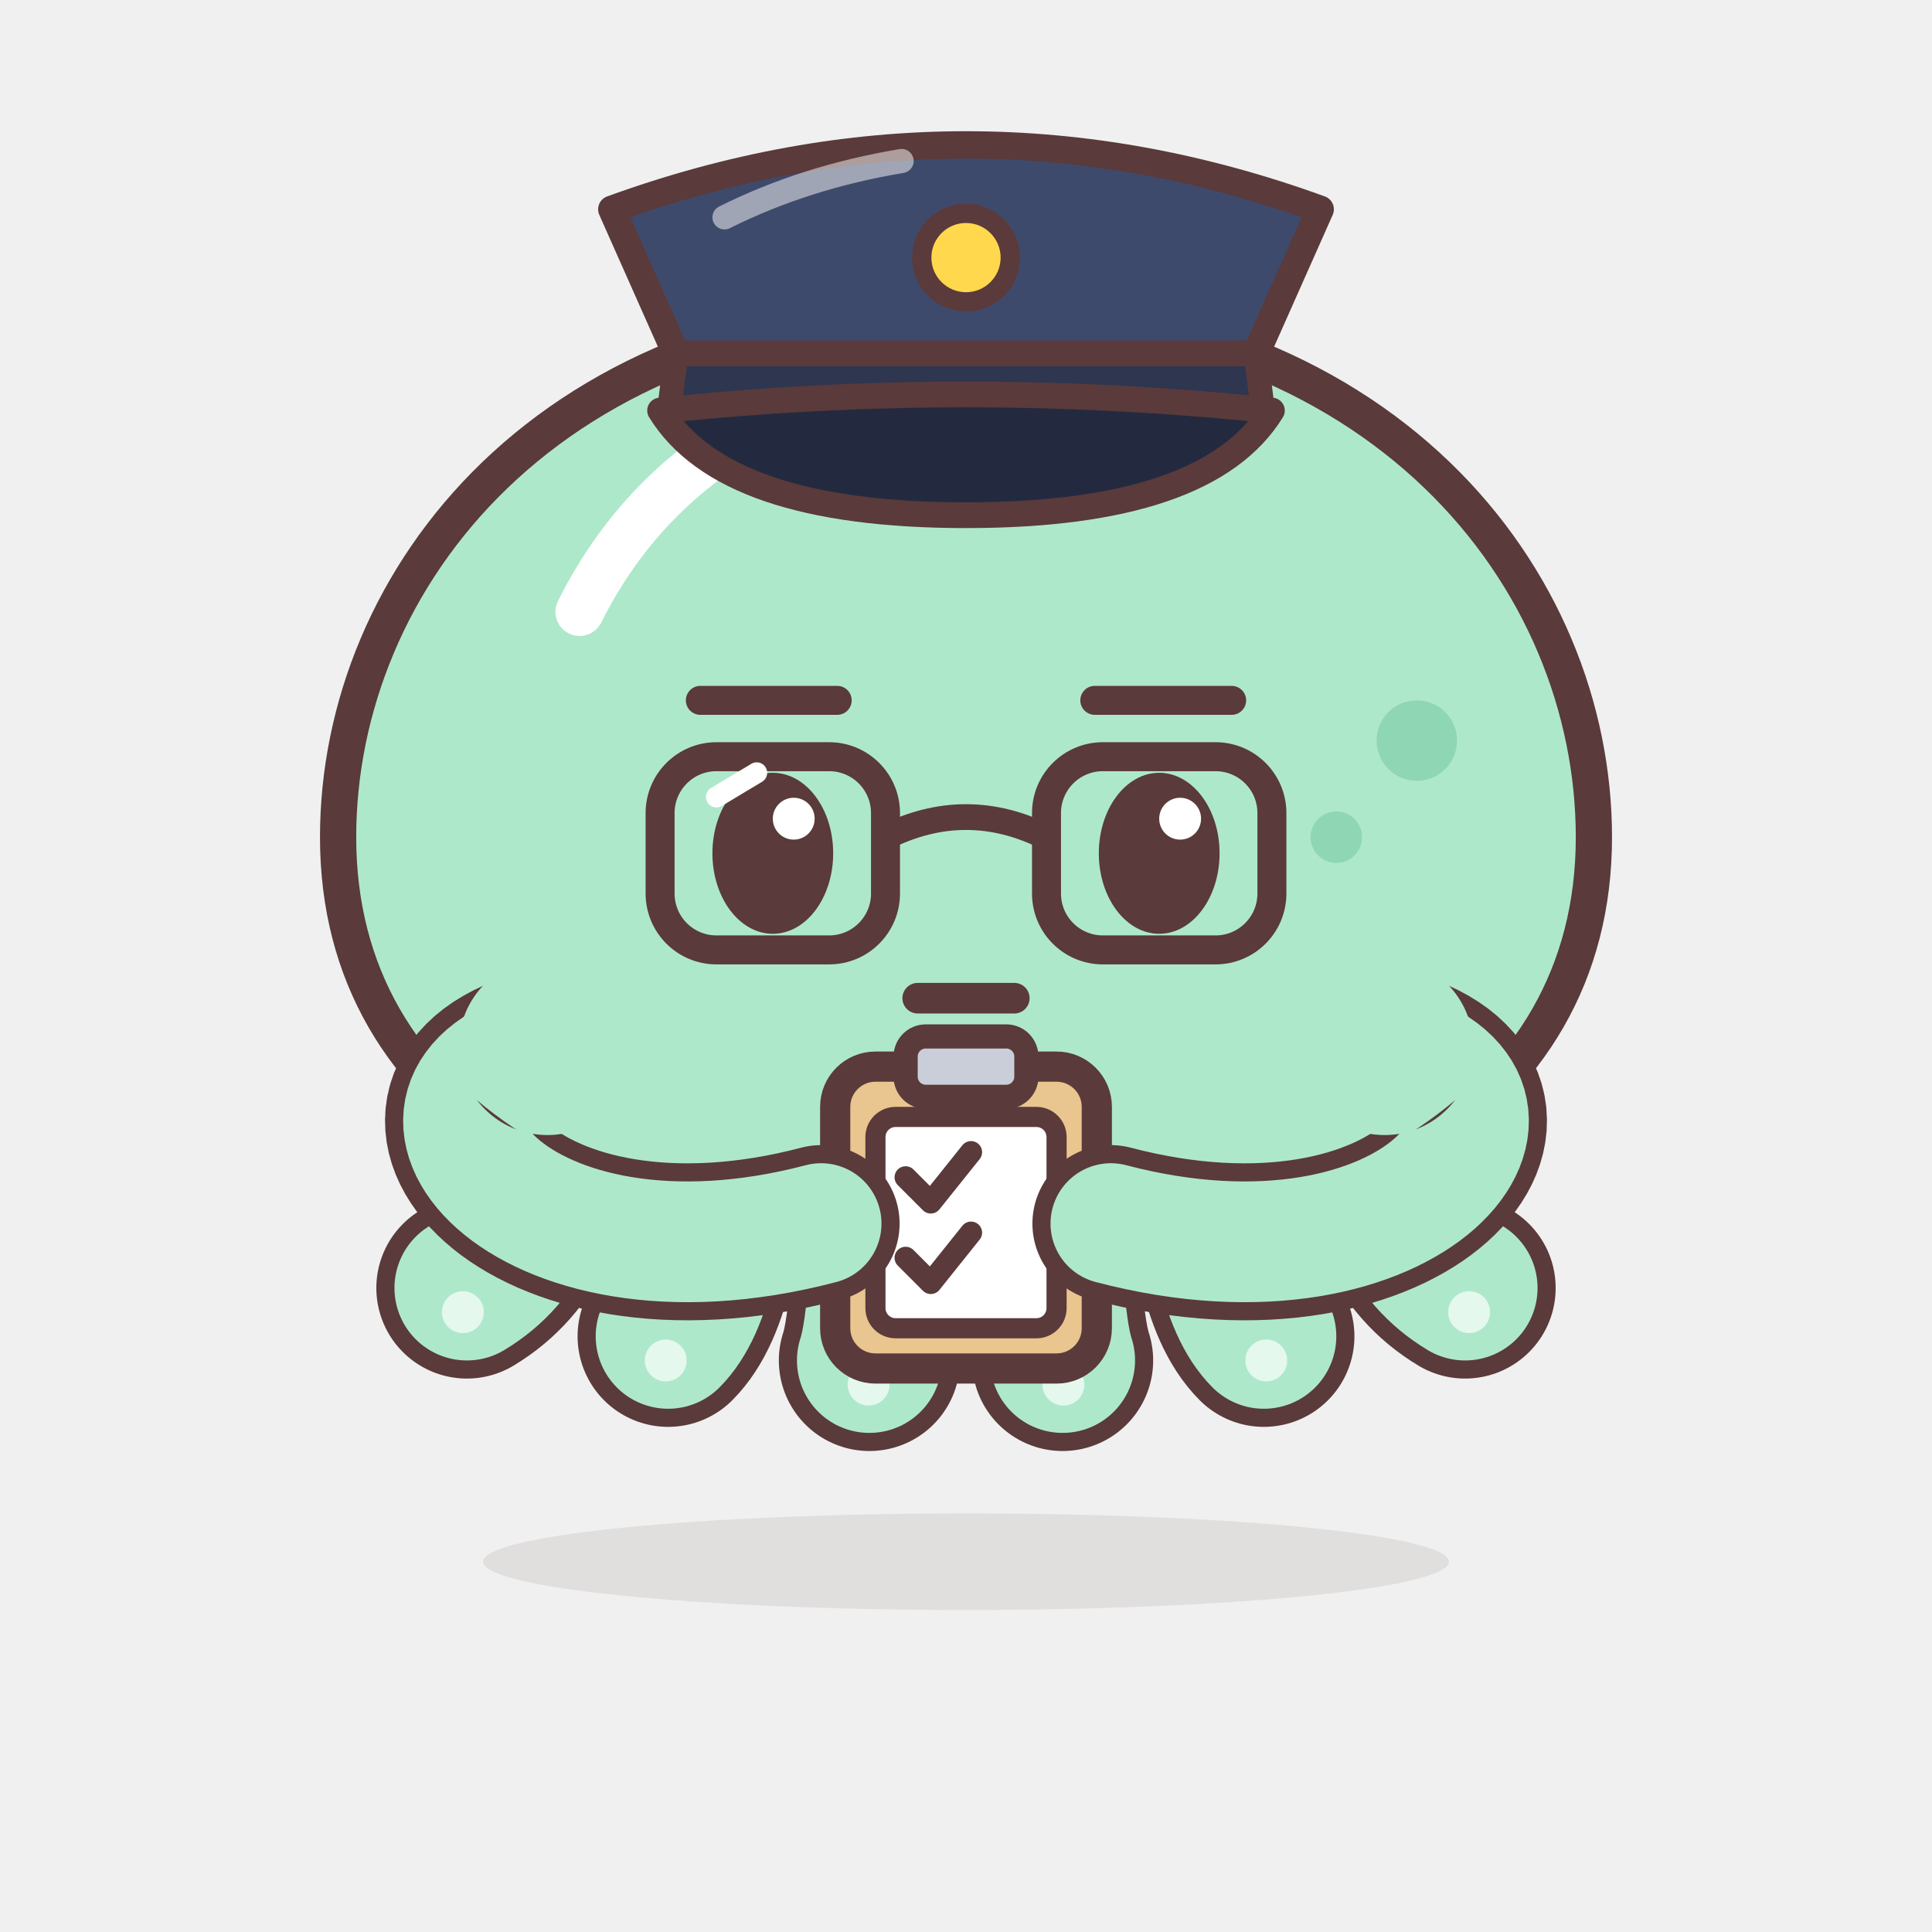
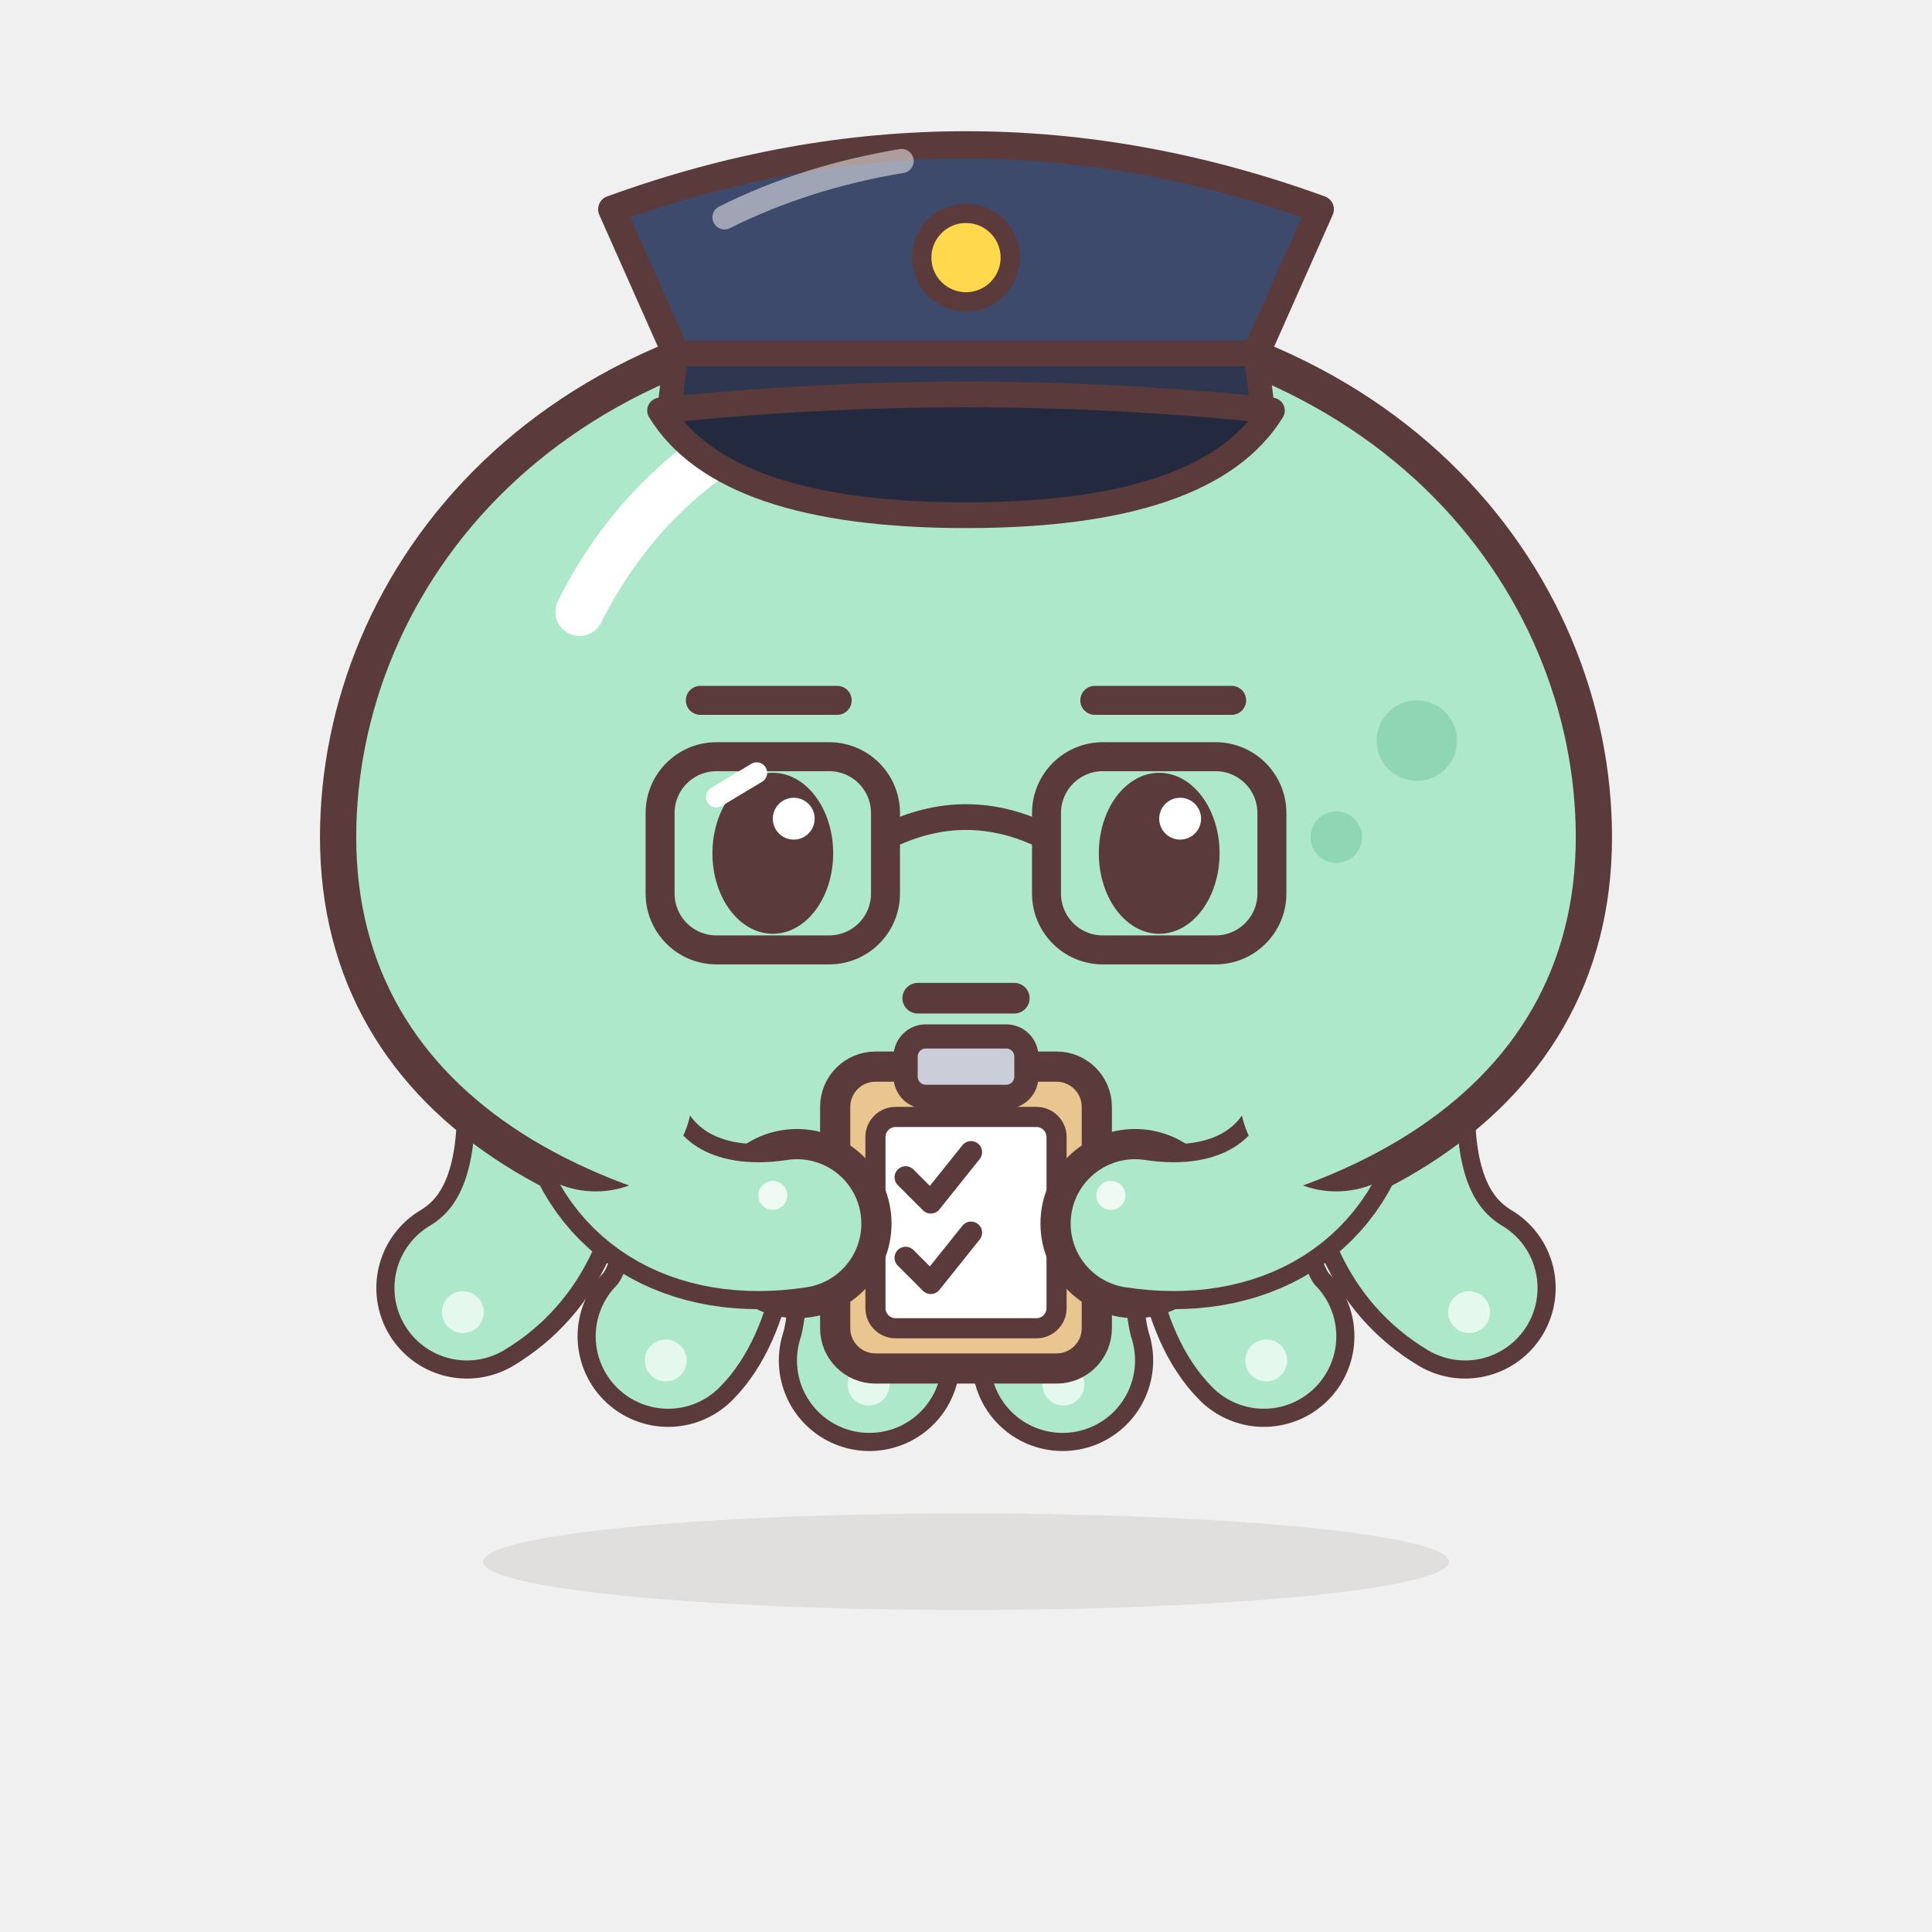
<svg xmlns="http://www.w3.org/2000/svg" viewBox="0 0 240 240" width="240" height="240">
  <ellipse cx="120" cy="194" rx="60" ry="6" fill="#5A3A3A" opacity="0.10" />
  <g fill="none" stroke-linecap="round" stroke-linejoin="round">
    <g stroke="#5A3A3A" stroke-width="22.5">
      <path d="M68 138 Q 68 154, 58 160" />
      <path d="M89 138 Q 89 160, 83 166" />
      <path d="M110 138 Q 110 163, 108 169" />
      <path d="M130 138 Q 130 163, 132 169" />
      <path d="M151 138 Q 151 160, 157 166" />
      <path d="M172 138 Q 172 154, 182 160" />
    </g>
    <g stroke="#AEE8CB" stroke-width="18">
      <path d="M68 138 Q 68 154, 58 160" />
      <path d="M89 138 Q 89 160, 83 166" />
      <path d="M110 138 Q 110 163, 108 169" />
      <path d="M130 138 Q 130 163, 132 169" />
      <path d="M151 138 Q 151 160, 157 166" />
      <path d="M172 138 Q 172 154, 182 160" />
    </g>
  </g>
  <g fill="none" stroke-linecap="round" stroke-linejoin="round">
    <g stroke="#5A3A3A" stroke-width="19.5" />
    <g stroke="#AEE8CB" stroke-width="15" />
  </g>
  <g fill="#E4F8EE">
    <circle cx="57.5" cy="163" r="2.6" />
    <circle cx="82.7" cy="169" r="2.6" />
    <circle cx="107.9" cy="172" r="2.6" />
    <circle cx="132.1" cy="172" r="2.6" />
    <circle cx="157.3" cy="169" r="2.6" />
    <circle cx="182.5" cy="163" r="2.6" />
  </g>
  <path d="M120 38 C 172 38, 198 72, 198 104 C 198 138, 166 156, 120 156 C 74 156, 42 138, 42 104 C 42 72, 68 38, 120 38 Z" fill="#AEE8CB" stroke="#5A3A3A" stroke-width="4.5" />
  <g fill="#8FD7B4">
    <circle cx="176" cy="92" r="5" />
    <circle cx="166" cy="104" r="3.2" />
  </g>
  <path d="M72 76 Q 80 60, 96 52" fill="none" stroke="#FFFFFF" stroke-width="6" stroke-linecap="round" />
  <path d="M84 44 L 76 26 Q 120 10, 164 26 L 156 44 Z" fill="#3E4A6B" stroke="#5A3A3A" stroke-width="3.4" stroke-linejoin="round" />
  <path d="M84 44 L 156 44 L 157 52 L 83 52 Z" fill="#2E3650" stroke="#5A3A3A" stroke-width="3" stroke-linejoin="round" />
  <path d="M82 51 Q 120 47, 158 51 Q 150 64, 120 64 Q 90 64, 82 51 Z" fill="#232A40" stroke="#5A3A3A" stroke-width="3.2" stroke-linejoin="round" />
  <circle cx="120" cy="32" r="5.5" fill="#FFD84D" stroke="#5A3A3A" stroke-width="2.4" />
  <path d="M90 27 Q 100 22, 112 20" stroke="#FFFFFF" stroke-width="3" fill="none" stroke-linecap="round" opacity="0.5" />
  <path d="M87 87 L 104 87" fill="none" stroke="#5A3A3A" stroke-width="3.6" stroke-linecap="round" stroke-linejoin="round" />
  <path d="M136 87 L 153 87" fill="none" stroke="#5A3A3A" stroke-width="3.6" stroke-linecap="round" stroke-linejoin="round" />
  <ellipse cx="96" cy="106" rx="7.5" ry="10.0" fill="#5A3A3A" />
  <circle cx="98.6" cy="101.7" r="2.6" fill="#FFFFFF" />
  <ellipse cx="144" cy="106" rx="7.5" ry="10.0" fill="#5A3A3A" />
  <circle cx="146.6" cy="101.7" r="2.6" fill="#FFFFFF" />
  <path d="M114 124 L 126 124" fill="none" stroke="#5A3A3A" stroke-width="3.8" stroke-linecap="round" stroke-linejoin="round" />
  <rect x="82" y="94" width="28" height="24" rx="7" fill="none" stroke="#5A3A3A" stroke-width="3.6" />
  <rect x="130" y="94" width="28" height="24" rx="7" fill="none" stroke="#5A3A3A" stroke-width="3.6" />
  <path d="M110 104 Q 120 99, 130 104" fill="none" stroke="#5A3A3A" stroke-width="3.2" stroke-linecap="round" stroke-linejoin="round" />
  <path d="M89 99 l 5 -3" stroke="#FFFFFF" stroke-width="2.6" stroke-linecap="round" />
  <g transform="translate(120 150) scale(1.25) translate(-120 -150)">
    <rect x="107" y="136" width="26" height="30" rx="4" fill="#E9C58F" stroke="#5A3A3A" stroke-width="3" />
    <rect x="111" y="141" width="18" height="21" rx="2" fill="#FFFFFF" stroke="#5A3A3A" stroke-width="2" />
    <rect x="114" y="133" width="12" height="6" rx="2" fill="#C9CED8" stroke="#5A3A3A" stroke-width="2.4" />
    <path d="M114 147 l 2.5 2.5 l 4 -5" fill="none" stroke="#5A3A3A" stroke-width="2.2" stroke-linecap="round" stroke-linejoin="round" />
    <path d="M114 155 l 2.5 2.5 l 4 -5" fill="none" stroke="#5A3A3A" stroke-width="2.2" stroke-linecap="round" stroke-linejoin="round" />
  </g>
  <mask id="ISTJ-arms" maskUnits="userSpaceOnUse" x="0" y="0" width="240" height="240">
    <rect width="240" height="240" fill="#fff" />
-     <circle cx="68.0" cy="130.0" r="11" fill="#000" />
-     <circle cx="172.0" cy="130.0" r="11" fill="#000" />
+     <circle cx="74.0" cy="136.0" r="12" fill="#000" />
+     <circle cx="166.0" cy="136.0" r="12" fill="#000" />
  </mask>
  <g mask="url(#ISTJ-arms)">
-     <g fill="none" stroke-linecap="round" stroke-linejoin="round">
-       <g stroke="#5A3A3A" stroke-width="19.5">
-         <path d="M68 130 C 44 136, 64 162, 102 152" />
-         <path d="M172 130 C 196 136, 176 162, 138 152" />
-       </g>
-       <g stroke="#AEE8CB" stroke-width="15">
-         <path d="M68 130 C 44 136, 64 162, 102 152" />
-         <path d="M172 130 C 196 136, 176 162, 138 152" />
-       </g>
+     <g stroke="#5A3A3A" stroke-width="20.5" fill="none" stroke-linecap="round">
+       <path d="M74 136 C 76 148, 86 154, 99 152" />
+       <path d="M166 136 C 164 148, 154 154, 141 152" />
    </g>
+     <circle cx="99.0" cy="152.0" r="11.75" fill="#5A3A3A" />
+     <circle cx="141.0" cy="152.0" r="11.75" fill="#5A3A3A" />
+     <g stroke="#AEE8CB" stroke-width="16" fill="none" stroke-linecap="round">
+       <path d="M74 136 C 76 148, 86 154, 99 152" />
+       <path d="M166 136 C 164 148, 154 154, 141 152" />
+     </g>
+     <circle cx="99.0" cy="152.0" r="7.25" fill="#AEE8CB" />
+     <circle cx="141.0" cy="152.0" r="7.25" fill="#AEE8CB" />
+     <circle cx="96.0" cy="148.5" r="1.8" fill="#FFFFFF" opacity="0.8" />
+     <circle cx="138.0" cy="148.5" r="1.8" fill="#FFFFFF" opacity="0.8" />
  </g>
</svg>
